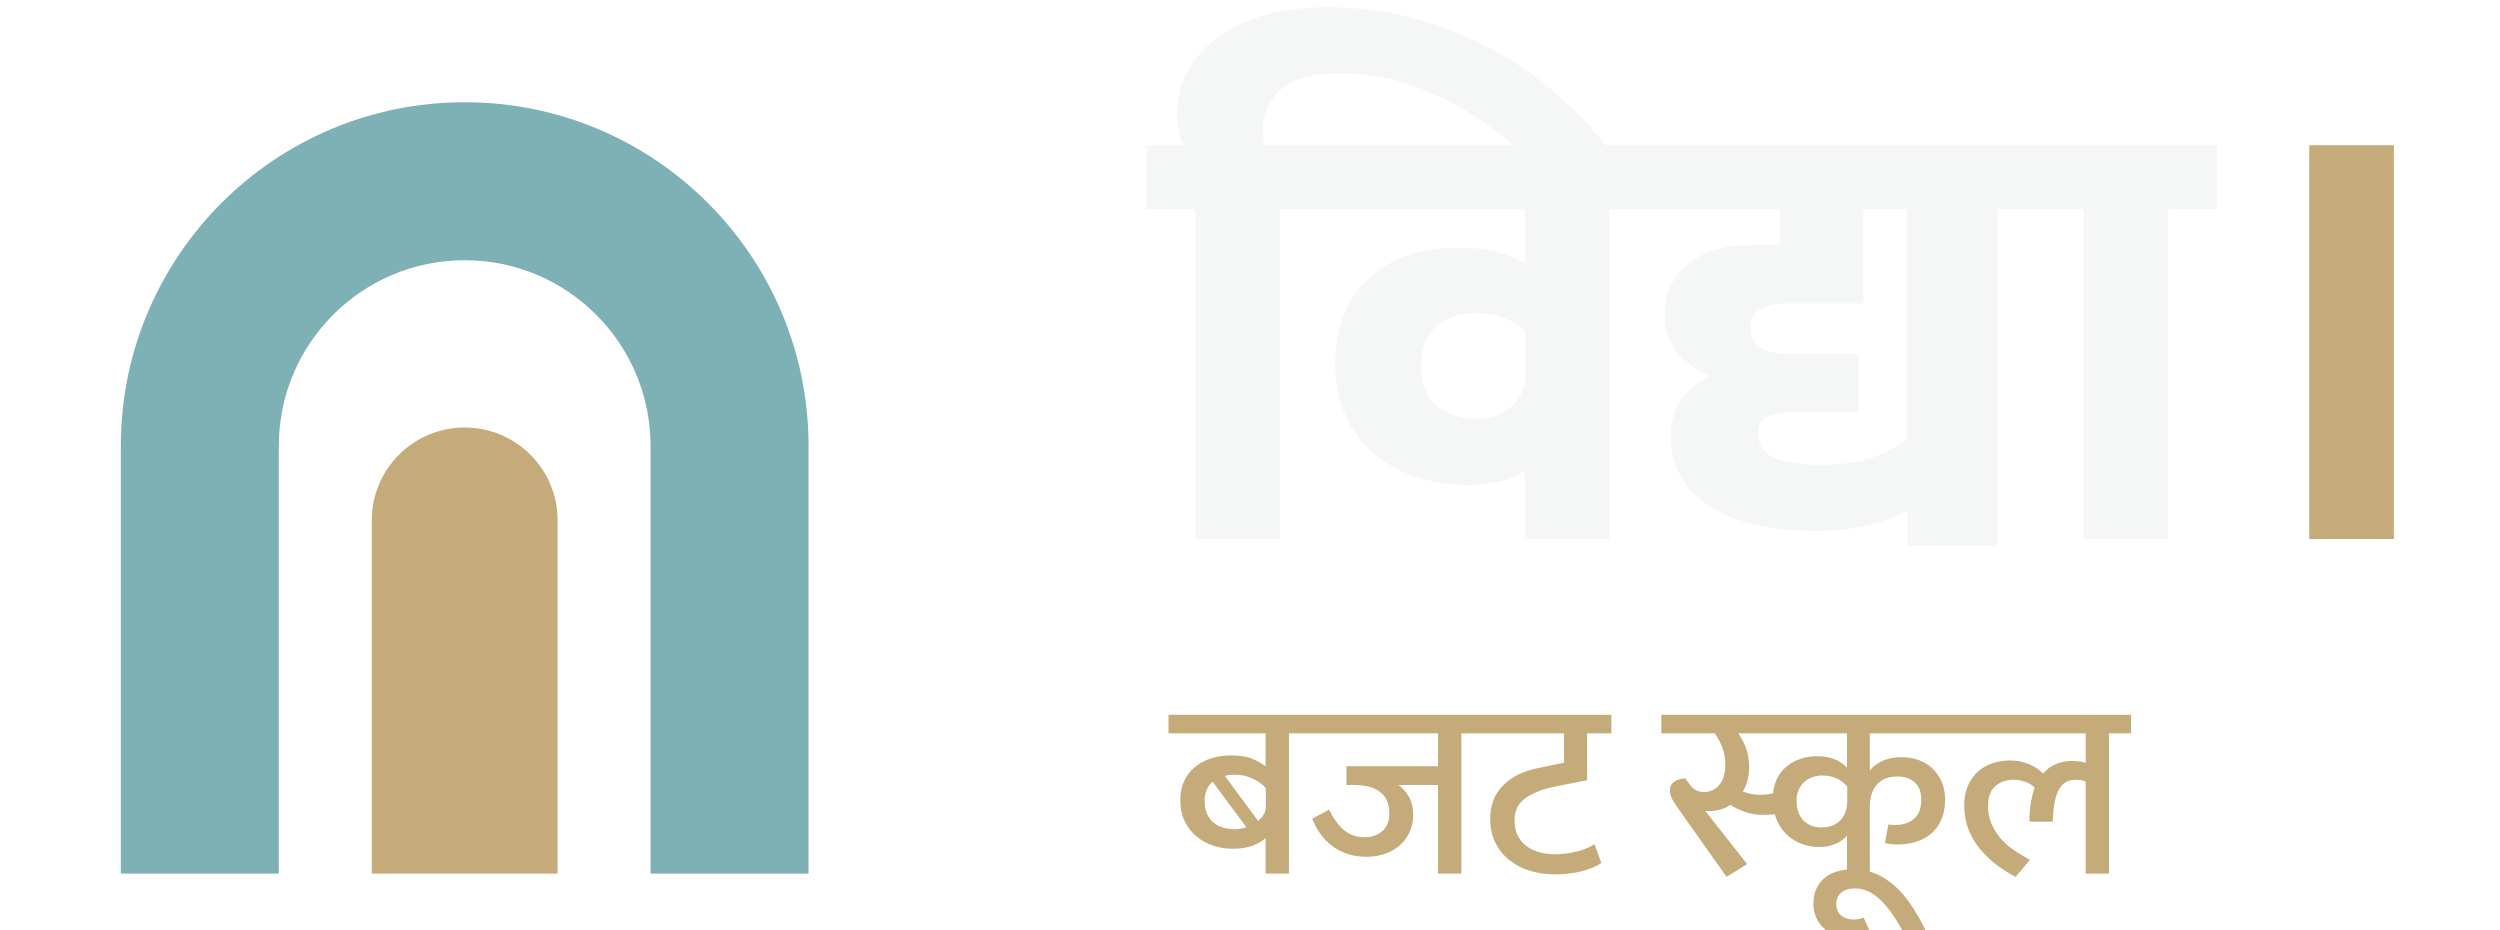
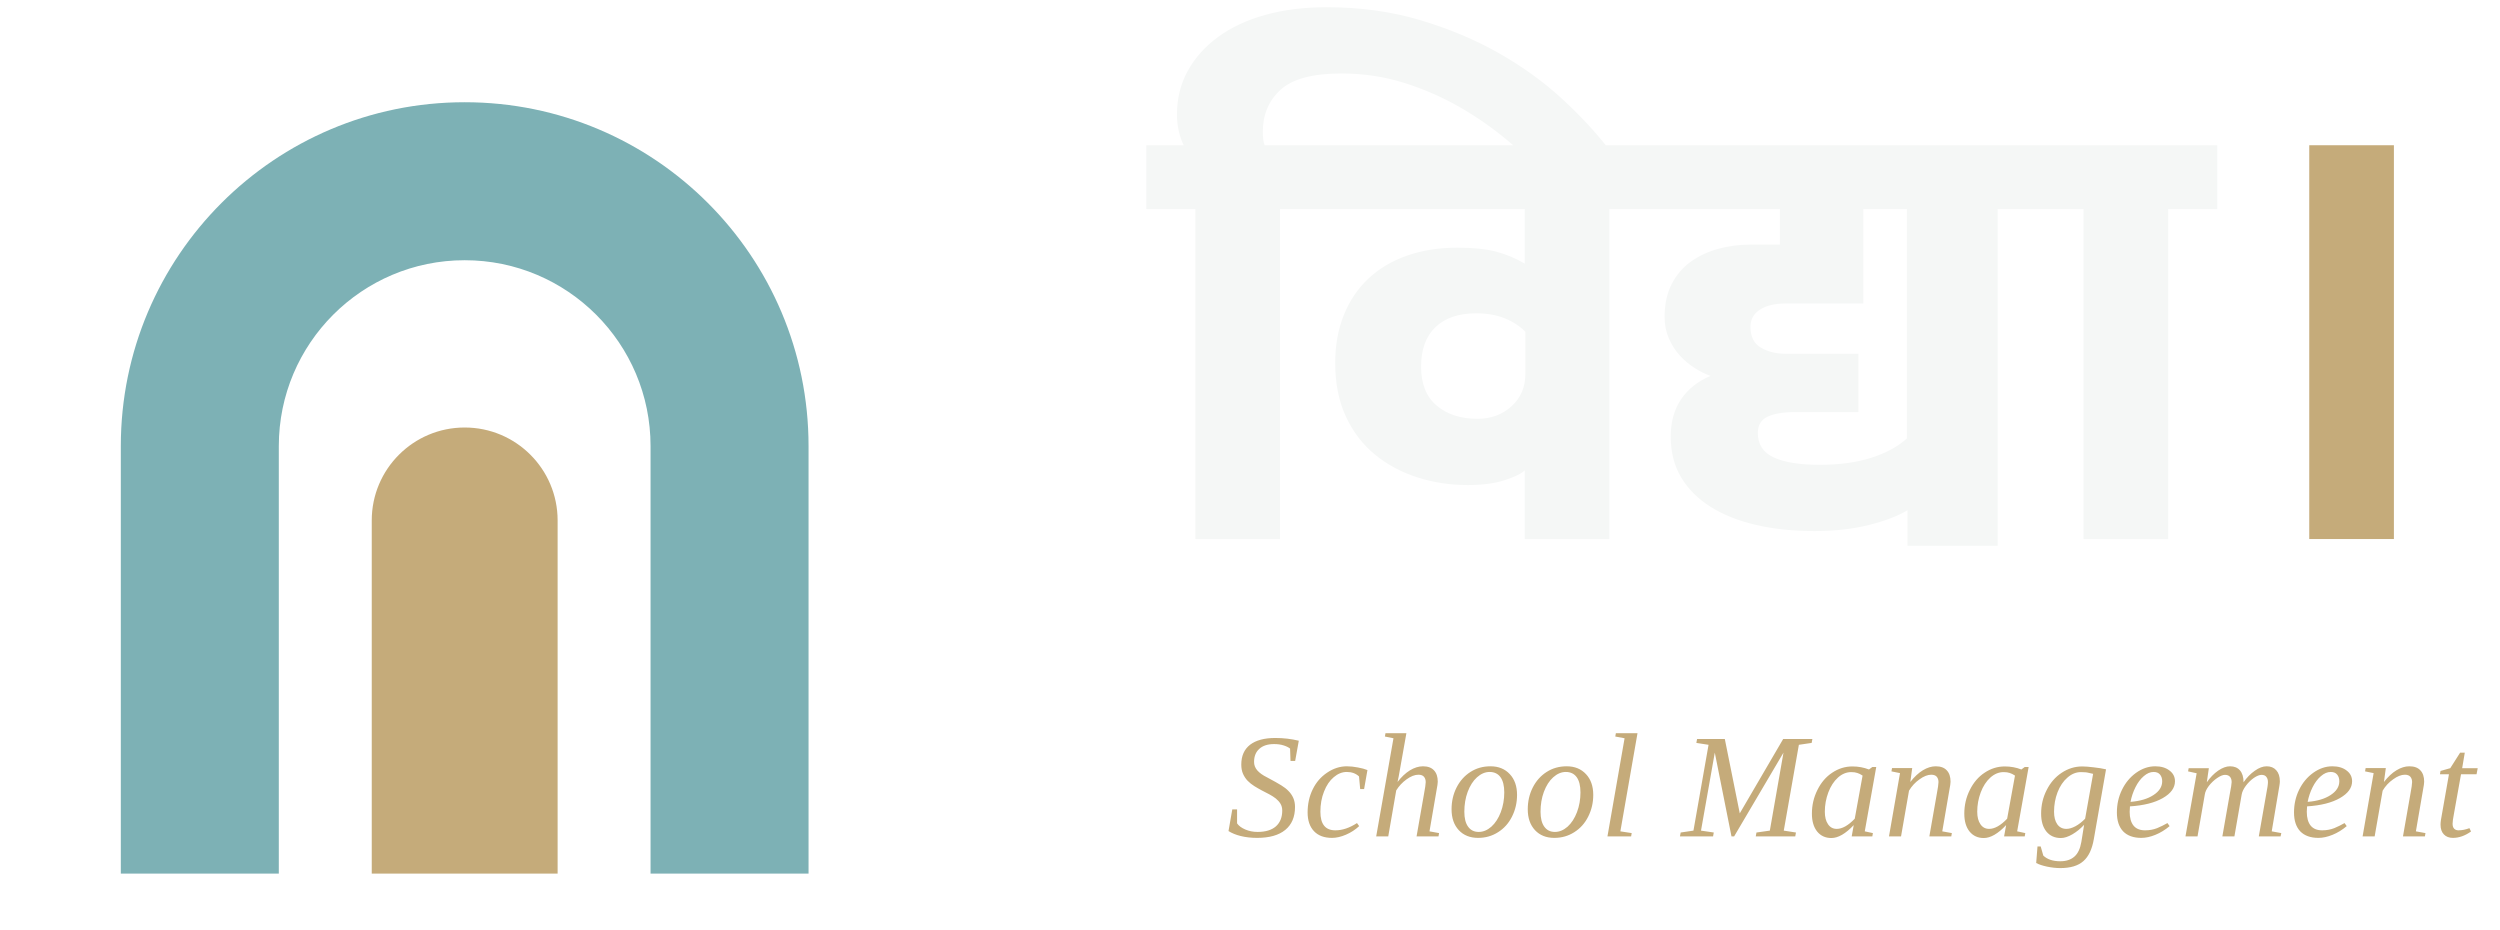
<svg xmlns="http://www.w3.org/2000/svg" viewBox="0 0 269 100" width="269" height="100">
  <g transform="translate(0.00 0.00) scale(1)">
    <path fill="#7DB1B5" d="M13 94V48A37 37 0 0 1 87 48V94H70V48A20 20 0 0 0 30 48V94Z" />
    <path fill="#C5AB7A" d="M40 94V56A10 10 0 0 1 60 56V94Z" />
  </g>
  <path fill="#F5F7F6" d="M128.62 22.492H123.34V15.628H127.366Q127.036 14.968 126.838 14.11Q126.64 13.252 126.64 12.328Q126.64 9.754 127.795 7.642Q128.95 5.53 131.062 3.979Q133.174 2.428 136.144 1.603Q139.114 0.778 142.744 0.778Q148.156 0.778 152.809 2.164Q157.462 3.55 161.29 5.728Q165.118 7.906 168.055 10.612Q170.992 13.318 173.038 15.958L173.566 16.684L167.626 20.446L166.966 19.654Q164.986 17.476 162.511 15.364Q160.036 13.252 157.198 11.602Q154.36 9.952 151.126 8.929Q147.892 7.906 144.328 7.906Q139.708 7.906 137.794 9.655Q135.88 11.404 135.88 14.176Q135.88 15.166 136.078 15.628H143.008V22.492H137.728V58.0H128.62ZM156.802 26.65Q159.376 26.65 160.993 27.079Q162.61 27.508 164.062 28.366V22.492H141.028V15.628H178.45V22.492H173.17V58.0H164.062V50.608Q163.534 51.136 161.917 51.664Q160.3 52.192 157.924 52.192Q155.086 52.192 152.512 51.367Q149.938 50.542 147.958 48.925Q145.978 47.308 144.823 44.833Q143.668 42.358 143.668 39.058Q143.668 36.22 144.592 33.91Q145.516 31.6 147.232 29.983Q148.948 28.366 151.39 27.508Q153.832 26.65 156.802 26.65ZM164.128 35.692Q163.204 34.768 161.884 34.24Q160.564 33.712 158.848 33.712Q156.01 33.712 154.459 35.197Q152.908 36.682 152.908 39.454Q152.908 42.226 154.591 43.645Q156.274 45.064 158.98 45.064Q161.158 45.064 162.643 43.711Q164.128 42.358 164.128 40.246ZM205.246 54.898Q203.728 55.822 201.121 56.482Q198.514 57.142 195.214 57.142Q191.782 57.142 188.944 56.482Q186.106 55.822 184.06 54.535Q182.014 53.248 180.892 51.367Q179.77 49.486 179.77 46.978Q179.77 44.602 180.892 42.952Q182.014 41.302 184.06 40.444Q183.268 40.18 182.377 39.619Q181.486 39.058 180.76 38.266Q180.034 37.474 179.572 36.418Q179.11 35.362 179.11 34.108Q179.11 32.062 179.869 30.577Q180.628 29.092 181.915 28.168Q183.202 27.244 184.852 26.782Q186.502 26.32 188.35 26.32H191.518V22.492H177.13V15.628H220.228V22.492H214.948V58.726H205.246ZM200.494 22.492V32.656H192.112Q190.396 32.656 189.373 33.316Q188.35 33.976 188.35 35.164Q188.35 36.748 189.472 37.408Q190.594 38.068 192.178 38.068H199.966V44.338H193.168Q191.254 44.338 190.198 44.833Q189.142 45.328 189.142 46.582Q189.142 48.43 190.858 49.222Q192.574 50.014 195.808 50.014Q198.976 50.014 201.352 49.255Q203.728 48.496 205.18 47.176V22.492ZM224.188 22.492H218.908V15.628H238.576V22.492H233.296V58.0H224.188Z" />
  <path fill="#C5AB7A" d="M257.584 15.628V58.0H248.476V15.628Z" />
-   <path fill="#C5AB7A" d="M132.426 81.283Q133.803 81.283 134.64 81.607Q135.477 81.931 136.179 82.444V78.907H125.73V76.909H141.066V78.907H138.69V94.0H136.179V90.166Q135.801 90.571 134.897 90.949Q133.992 91.327 132.615 91.327Q131.535 91.327 130.522 90.989Q129.51 90.652 128.727 89.99Q127.944 89.329 127.471 88.357Q126.999 87.385 126.999 86.089Q126.999 84.928 127.417 84.037Q127.836 83.146 128.565 82.538Q129.294 81.931 130.279 81.607Q131.265 81.283 132.426 81.283ZM129.618 86.197Q129.618 87.007 129.888 87.588Q130.158 88.168 130.603 88.532Q131.049 88.897 131.643 89.059Q132.237 89.221 132.885 89.221Q133.182 89.221 133.506 89.167Q133.83 89.113 134.127 89.032L130.482 84.118Q130.077 84.442 129.847 84.969Q129.618 85.495 129.618 86.197ZM136.206 84.82Q135.693 84.199 134.802 83.78Q133.911 83.362 132.858 83.362Q132.561 83.362 132.291 83.389Q132.021 83.416 131.805 83.497L135.369 88.33Q135.747 88.033 135.976 87.642Q136.206 87.25 136.206 86.71ZM150.462 84.469Q151.002 84.793 151.529 85.617Q152.055 86.44 152.055 87.709Q152.055 88.708 151.677 89.531Q151.299 90.355 150.624 90.949Q149.949 91.543 149.031 91.867Q148.113 92.191 147.033 92.191Q145.872 92.191 144.94 91.867Q144.009 91.543 143.293 90.99Q142.578 90.436 142.052 89.694Q141.525 88.951 141.201 88.087L143.01 87.115Q143.685 88.519 144.589 89.302Q145.494 90.085 146.871 90.085Q147.924 90.085 148.707 89.451Q149.49 88.816 149.49 87.52Q149.49 85.954 148.491 85.212Q147.492 84.469 145.791 84.469H144.873V82.444H154.728V78.907H140.526V76.909H159.615V78.907H157.239V94.0H154.728V84.469ZM172.305 92.866Q171.441 93.433 170.145 93.757Q168.849 94.081 167.256 94.081Q165.879 94.081 164.637 93.703Q163.395 93.325 162.437 92.569Q161.478 91.813 160.911 90.692Q160.344 89.572 160.344 88.114Q160.344 85.9 161.734 84.51Q163.125 83.119 165.42 82.66L168.282 82.066V78.907H159.075V76.909H173.385V78.907H170.766V83.956L167.472 84.604Q165.447 84.982 164.205 85.832Q162.963 86.683 162.963 88.249Q162.963 89.167 163.287 89.856Q163.611 90.544 164.205 91.003Q164.799 91.462 165.609 91.692Q166.419 91.921 167.364 91.921Q168.363 91.921 169.497 91.665Q170.631 91.408 171.576 90.841ZM201.195 94.0H198.738V89.896Q198.333 90.436 197.536 90.787Q196.74 91.138 195.741 91.138Q194.931 91.138 194.175 90.909Q193.419 90.679 192.784 90.233Q192.15 89.788 191.677 89.126Q191.205 88.465 190.962 87.601Q190.638 87.655 190.314 87.668Q189.99 87.682 189.666 87.682Q188.694 87.682 187.789 87.371Q186.885 87.061 186.21 86.602Q185.184 87.277 183.834 87.277Q183.618 87.277 183.483 87.25L187.992 92.974L185.778 94.351L180.432 86.791Q180.0 86.17 179.838 85.779Q179.676 85.387 179.676 85.063Q179.676 84.442 180.162 84.105Q180.648 83.767 181.35 83.767L181.863 84.469Q182.43 85.225 183.348 85.225Q184.32 85.225 184.981 84.469Q185.643 83.713 185.643 82.336Q185.643 81.175 185.279 80.311Q184.914 79.447 184.509 78.907H178.758V76.909H210.915V78.907H201.195V82.903Q201.654 82.282 202.558 81.877Q203.463 81.472 204.597 81.472Q205.569 81.472 206.419 81.769Q207.27 82.066 207.904 82.66Q208.539 83.254 208.917 84.105Q209.295 84.955 209.295 86.035Q209.295 87.277 208.89 88.195Q208.485 89.113 207.783 89.707Q207.081 90.301 206.149 90.584Q205.218 90.868 204.165 90.868Q203.868 90.868 203.45 90.828Q203.031 90.787 202.815 90.706L203.193 88.708Q203.409 88.762 203.611 88.762Q203.814 88.762 204.03 88.762Q205.137 88.762 205.933 88.114Q206.73 87.466 206.73 86.008Q206.73 84.847 206.041 84.199Q205.353 83.551 204.165 83.551Q202.707 83.551 201.951 84.428Q201.195 85.306 201.195 86.764ZM195.552 81.364Q196.524 81.364 197.347 81.674Q198.171 81.985 198.738 82.606V78.907H187.02Q187.398 79.366 187.803 80.311Q188.208 81.256 188.208 82.525Q188.208 84.037 187.533 85.171Q187.965 85.333 188.424 85.428Q188.883 85.522 189.423 85.522Q190.125 85.522 190.773 85.36Q190.881 84.361 191.299 83.619Q191.718 82.876 192.352 82.376Q192.987 81.877 193.81 81.62Q194.634 81.364 195.552 81.364ZM198.765 84.631Q198.225 84.01 197.563 83.727Q196.902 83.443 196.065 83.443Q195.525 83.443 195.025 83.618Q194.526 83.794 194.148 84.131Q193.77 84.469 193.54 84.969Q193.311 85.468 193.311 86.143Q193.311 87.52 194.053 88.276Q194.796 89.032 195.984 89.032Q196.551 89.032 197.05 88.87Q197.55 88.708 197.928 88.357Q198.306 88.006 198.535 87.466Q198.765 86.926 198.765 86.17ZM195.12 97.24Q195.12 95.566 196.227 94.553Q197.334 93.541 199.413 93.541Q200.709 93.541 201.802 94.0Q202.896 94.459 203.854 95.309Q204.813 96.16 205.623 97.362Q206.433 98.563 207.162 100.048L205.245 101.155Q204.678 100.021 204.057 99.022Q203.436 98.023 202.748 97.254Q202.059 96.484 201.276 96.038Q200.493 95.593 199.602 95.593Q198.576 95.593 198.077 96.079Q197.577 96.565 197.577 97.294Q197.577 98.05 198.103 98.495Q198.63 98.941 199.44 98.941Q200.115 98.941 200.52 98.725L201.33 100.534Q200.871 100.75 200.412 100.858Q199.953 100.966 199.251 100.966Q198.333 100.966 197.577 100.683Q196.821 100.399 196.267 99.9Q195.714 99.4 195.417 98.712Q195.12 98.023 195.12 97.24ZM218.934 84.739Q218.502 84.334 217.894 84.118Q217.287 83.902 216.693 83.902Q215.478 83.902 214.695 84.59Q213.912 85.279 213.912 86.737Q213.912 87.79 214.29 88.654Q214.668 89.518 215.289 90.233Q215.91 90.949 216.734 91.502Q217.557 92.056 218.421 92.515L216.882 94.351Q215.775 93.784 214.776 93.014Q213.777 92.245 213.007 91.3Q212.238 90.355 211.793 89.194Q211.347 88.033 211.347 86.656Q211.347 85.414 211.766 84.496Q212.184 83.578 212.873 82.984Q213.561 82.39 214.452 82.107Q215.343 81.823 216.288 81.823Q217.341 81.823 218.245 82.188Q219.15 82.552 219.852 83.227Q220.338 82.606 221.148 82.242Q221.958 81.877 222.903 81.877Q223.335 81.877 223.767 81.931Q224.199 81.985 224.415 82.093V78.907H210.078V76.909H229.302V78.907H226.926V94.0H224.415V84.091Q224.037 83.902 223.335 83.902Q222.066 83.902 221.499 85.009Q220.932 86.116 220.878 88.411H218.367Q218.367 87.142 218.543 86.224Q218.718 85.306 218.934 84.739Z" />
+   <text x="132" y="90" fill="#C5AB7A" font-family="Georgia, 'Times New Roman', Newsreader, serif" font-style="italic" font-weight="500" font-size="16" letter-spacing="0.2">School Management</text>
</svg>
